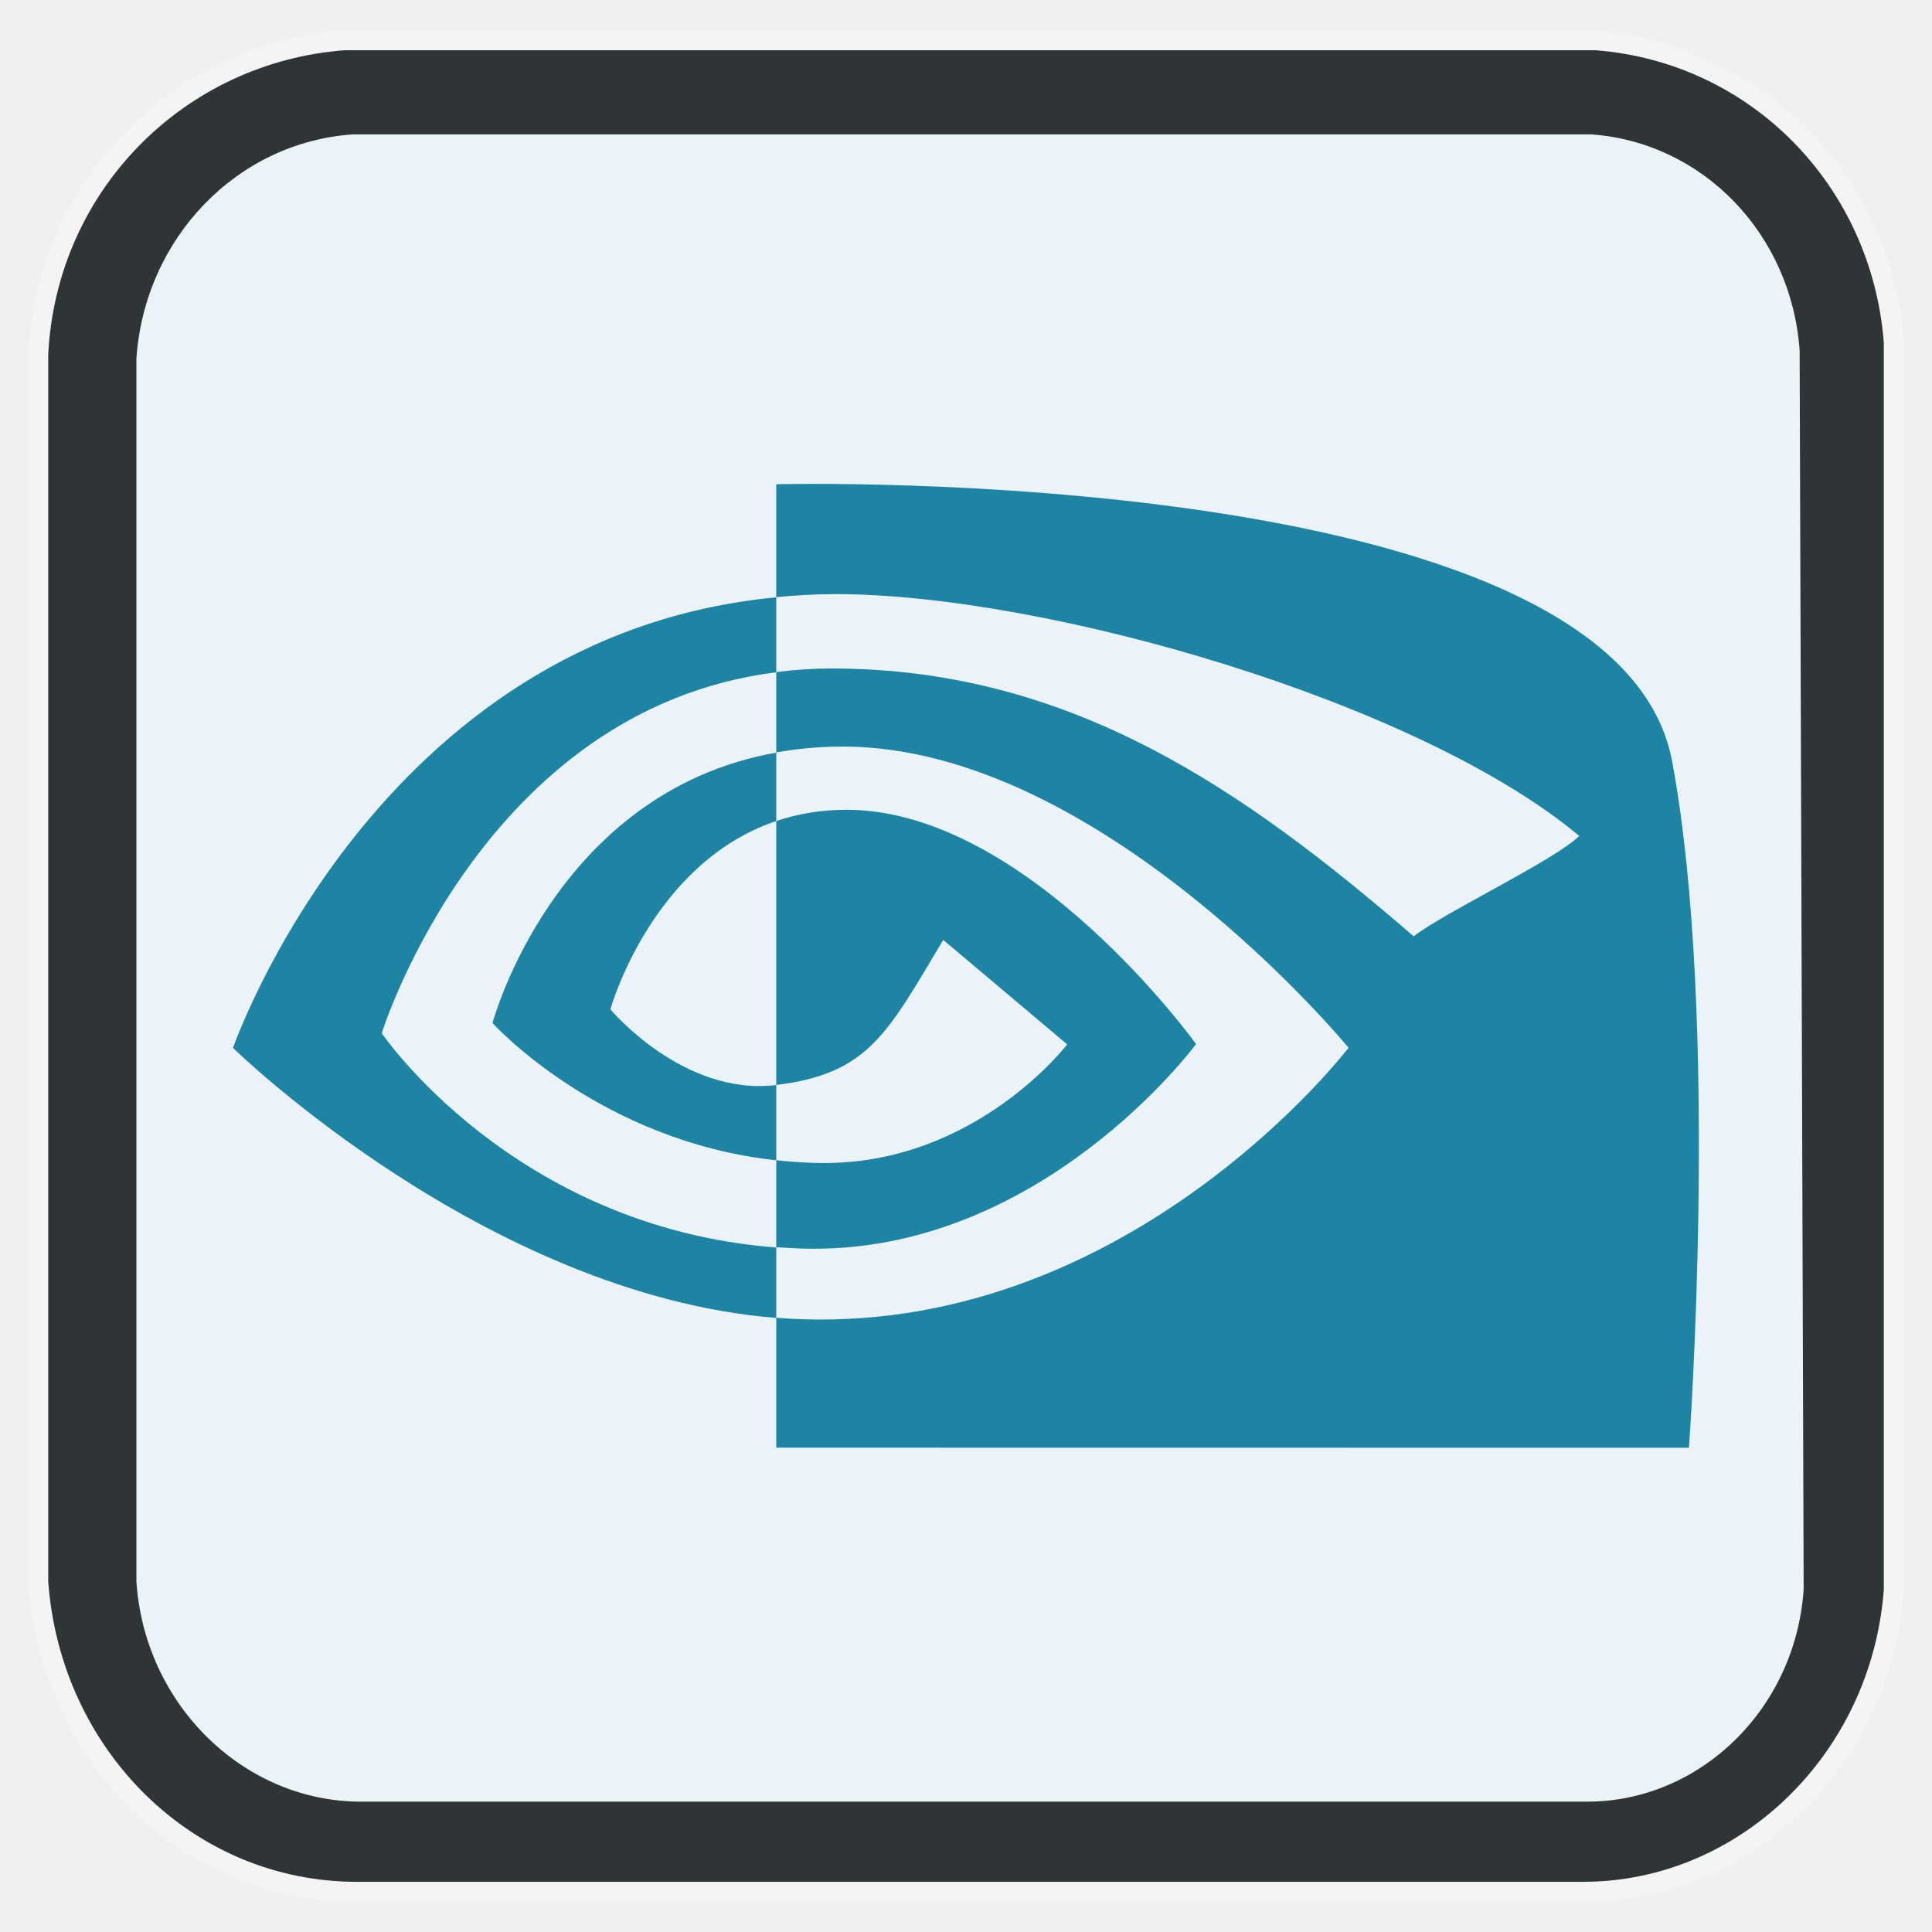
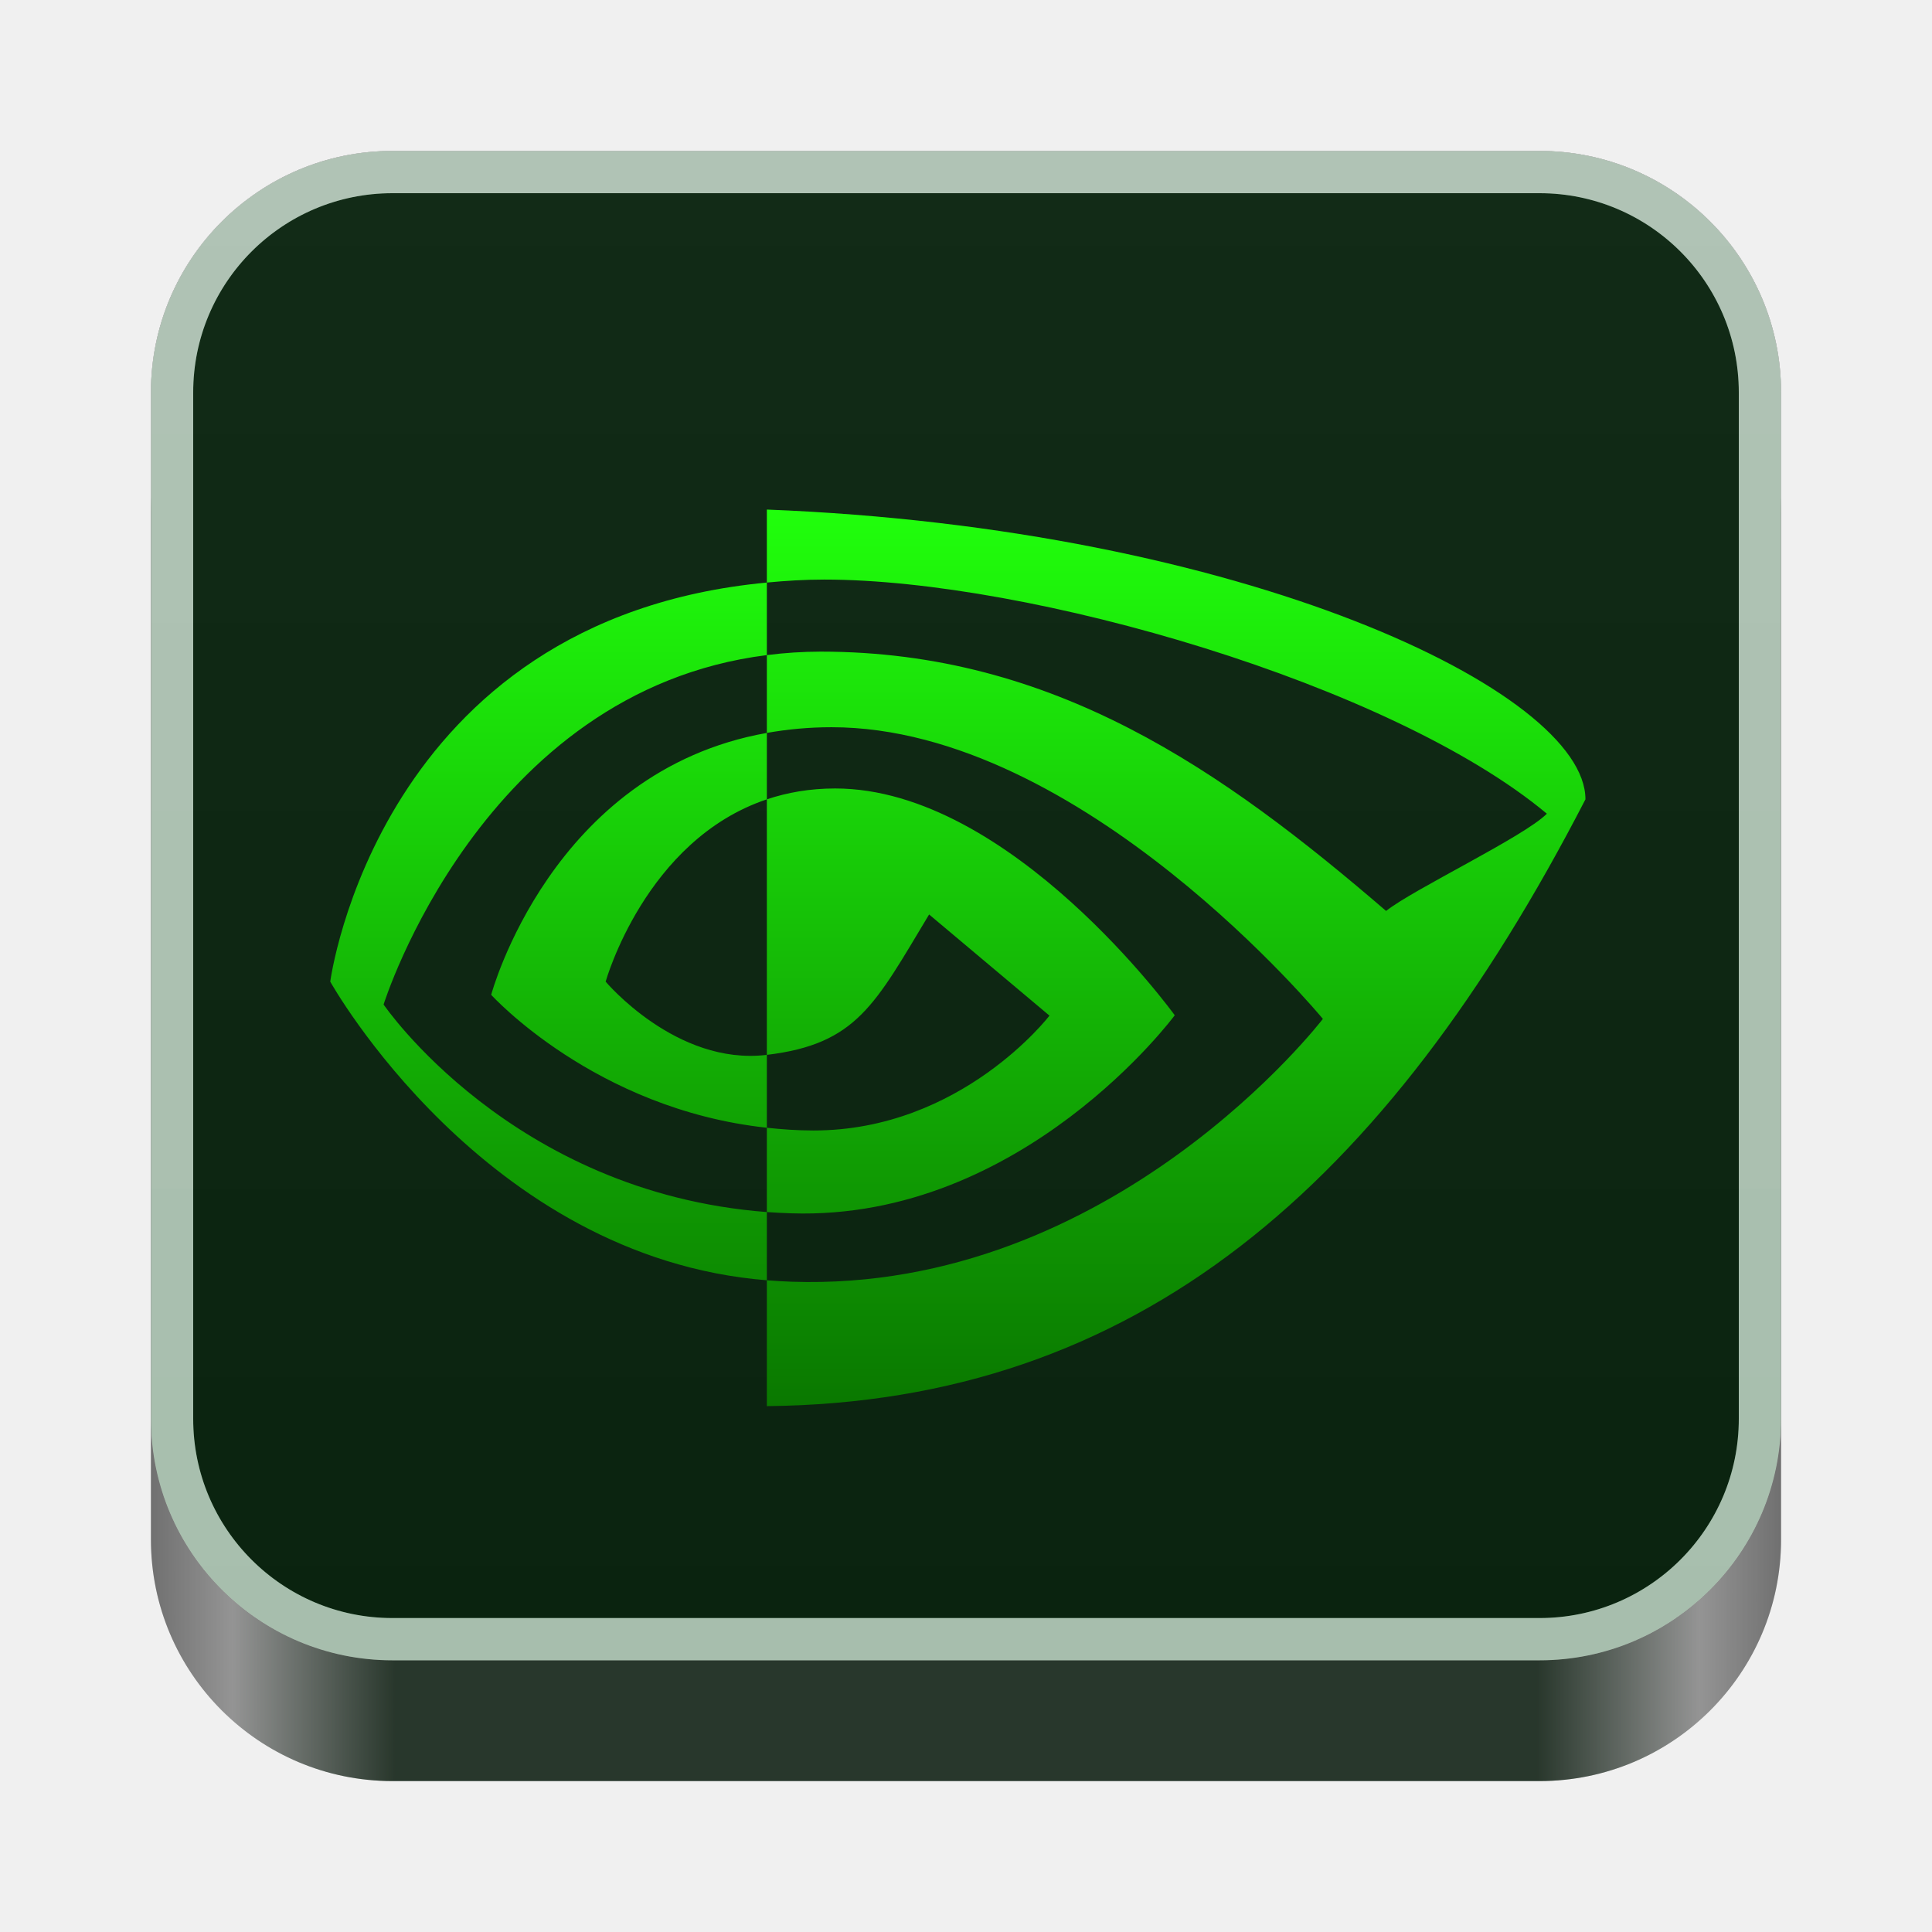
- <svg xmlns="http://www.w3.org/2000/svg" xmlns:xlink="http://www.w3.org/1999/xlink" width="64" height="64" viewBox="0 0 16.933 16.933" version="1.1" id="svg5" xml:space="preserve">
-   <defs id="defs2">
-     <linearGradient id="linearGradient988">
-       <stop style="stop-color:#000000;stop-opacity:1;" offset="0" id="stop984" />
-       <stop style="stop-color:#000000;stop-opacity:0;" offset="1" id="stop986" />
+ <svg xmlns="http://www.w3.org/2000/svg" width="64" height="64" viewBox="0 0 64 64" fill="none">
+   <rect x="5" y="9" width="54" height="50" rx="8" fill="url(#paint0_linear_2689_60604)" />
+   <rect x="5" y="9" width="54" height="50" rx="8" fill="black" fill-opacity="0.3" />
+   <rect x="5" y="5" width="54" height="50" rx="8" fill="url(#paint1_linear_2689_60604)" />
+   <path d="M12.707 33.276C12.707 33.276 16.944 39.506 25.403 40.151V42.411C16.034 41.661 10.94 32.518 10.94 32.518C10.94 32.518 12.515 20.511 25.403 19.298V21.701C15.945 22.887 12.707 33.276 12.707 33.276ZM25.403 26.479V24.279C18.255 25.549 16.271 32.954 16.271 32.954C16.271 32.954 19.703 36.744 25.403 37.358V34.944C25.399 34.944 25.396 34.945 25.392 34.945C22.4 35.303 20.063 32.518 20.063 32.518C20.063 32.518 21.373 27.828 25.403 26.479ZM25.403 46.58V42.411C25.678 42.432 25.953 42.45 26.23 42.459C36.882 42.817 43.822 33.752 43.822 33.752C43.822 33.752 35.851 24.09 27.546 24.09C26.785 24.09 26.072 24.16 25.403 24.279V21.701C25.995 21.625 26.591 21.587 27.188 21.586C34.916 21.586 40.505 25.52 45.916 30.176C46.814 29.46 50.487 27.717 51.242 26.955C46.097 22.661 34.105 19.199 27.306 19.199C26.651 19.199 26.021 19.239 25.403 19.298V16.88C41.169 17.496 52.52 22.9 52.52 26.479C45.916 39.281 37.679 46.456 25.403 46.58ZM25.403 37.358V40.151C25.675 40.17 25.949 40.184 26.23 40.193C33.889 40.433 38.915 33.632 38.915 33.632C38.915 33.632 33.487 26.119 27.667 26.119C26.829 26.119 26.079 26.253 25.403 26.479V34.944C28.385 34.585 28.985 33.272 30.778 30.293L34.765 33.644C34.765 33.644 31.855 37.449 26.948 37.449C26.414 37.449 25.904 37.412 25.403 37.358Z" fill="url(#paint2_linear_2689_60604)" />
+   <rect x="5.7" y="5.7" width="52.6" height="48.6" rx="7.3" stroke="url(#paint3_linear_2689_60604)" stroke-width="1.4" style="mix-blend-mode:soft-light" />
+   <g opacity="0.6">
+     <rect x="5.7" y="5.7" width="52.6" height="48.6" rx="7.3" stroke="url(#paint4_linear_2689_60604)" stroke-width="1.4" style="mix-blend-mode:soft-light" />
+   </g>
+   <defs>
+     <linearGradient id="paint0_linear_2689_60604" x1="5" y1="59" x2="59" y2="59" gradientUnits="userSpaceOnUse">
+       <stop stop-color="#A0A0A0" />
+       <stop offset="0.05" stop-color="#D3D3D3" />
+       <stop offset="0.15" stop-color="#394E3E" />
+       <stop offset="0.85" stop-color="#394E3E" />
+       <stop offset="0.95" stop-color="#D3D3D3" />
+       <stop offset="1" stop-color="#A0A0A0" />
    </linearGradient>
-     <linearGradient xlink:href="#linearGradient988" id="linearGradient990" x1="-46.134" y1="88.356" x2="-20.595" y2="88.356" gradientUnits="userSpaceOnUse" />
-     <linearGradient id="SVGID_00000129901450951144020920000007753056098303935627_" gradientUnits="userSpaceOnUse" x1="-434.028" y1="-74.135" x2="-434.028" y2="-49.801" gradientTransform="matrix(1,0,0,-1,0,-121.5918)">
-       <stop offset="0" style="stop-color:#27AFD9" id="stop80" />
-       <stop offset="1" style="stop-color:#42BDD9" id="stop81" />
+     <linearGradient id="paint1_linear_2689_60604" x1="32" y1="5" x2="32" y2="55" gradientUnits="userSpaceOnUse">
+       <stop stop-color="#122B17" />
+       <stop offset="1" stop-color="#0A230F" />
    </linearGradient>
-     <style id="style4726">.cls-1{fill:none;stroke:#020202;stroke-miterlimit:10;stroke-width:1.91px;}</style>
-     <style id="style10943">.cls-1{fill:none;}</style>
+     <linearGradient id="paint2_linear_2689_60604" x1="31.73" y1="16.88" x2="31.73" y2="46.58" gradientUnits="userSpaceOnUse">
+       <stop stop-color="#20FF0C" />
+       <stop offset="1" stop-color="#0A7800" />
+     </linearGradient>
+     <linearGradient id="paint3_linear_2689_60604" x1="32" y1="1" x2="32" y2="61" gradientUnits="userSpaceOnUse">
+       <stop stop-color="white" />
+       <stop offset="1" stop-color="white" />
+     </linearGradient>
+     <linearGradient id="paint4_linear_2689_60604" x1="32" y1="1" x2="32" y2="61" gradientUnits="userSpaceOnUse">
+       <stop stop-color="white" />
+       <stop offset="1" stop-color="white" />
+     </linearGradient>
  </defs>
-   <g id="layer1" transform="translate(-74.15918,-32.18473)">
-     <g id="g306" transform="matrix(0.9875898,0,0,0.9875898,1.16732,0.6639701)">
-       <g id="g253">
-         <path class="st0" d="m 90.805,46.021 v -11.062 c -0.107,-1.494 -1.245,-2.632 -2.739,-2.774 H 76.969 c -1.529,0.107 -2.739,1.352 -2.81,2.881 v 10.884 0 c 0.107,1.601 1.352,2.845 2.917,2.845 h 10.884 c 1.494,0 2.739,-1.209 2.845,-2.774 z" id="path837" style="opacity:0.3;fill:#ffffff;stroke-width:0.356;enable-background:new" />
-         <path class="st21" d="m 74.728,35.119 v -0.071 c 0.071,-1.245 1.067,-2.241 2.276,-2.348 h 0.071 10.919 0.071 c 1.174,0.071 2.134,1.067 2.205,2.276 v 0.071 10.991 c -0.071,1.245 -1.103,2.241 -2.312,2.241 h -10.884 c -1.245,0 -2.276,-0.996 -2.383,-2.312 v -0.036 z" id="path839" style="fill:#ebf3f8;fill-opacity:1;stroke-width:0.356" />
-         <g id="g843" transform="matrix(0,0.3556824,-0.3556824,0,60.50098,4.797189)">
-           <path class="st2" d="m 85.3,-38.9 h -0.2 c -4.1,-0.2 -7.3,-3.4 -7.6,-7.4 v -0.3 -30.7 -0.2 c 0.3,-3.9 3.4,-6.9 7.3,-7.2 h 0.2 30.9 c 4.1,0.3 7.3,3.6 7.3,7.5 v 30.6 c 0,4.1 -3.3,7.4 -7.5,7.7 h -0.1 z M 85.1,-82.6 H 85 c -2.9,0.2 -5.2,2.4 -5.4,5.2 v 0.1 30.8 c 0.2,2.9 2.6,5.2 5.6,5.4 h 0.1 30.4 c 3.1,-0.2 5.5,-2.7 5.5,-5.6 v -30.6 c 0,-2.8 -2.3,-5.2 -5.3,-5.4 z" id="path841" style="fill:#2f3536" />
-         </g>
-         <path d="m 77.297,41.086 c 0,0 1.168,1.724 3.501,1.902 v 0.625 c -2.584,-0.208 -4.821,-2.396 -4.821,-2.396 0,0 1.267,-3.663 4.821,-3.999 v 0.665 c -2.608,0.328 -3.501,3.203 -3.501,3.203 z m 3.501,-1.881 v -0.609 c -1.971,0.351 -2.518,2.4 -2.518,2.4 0,0 0.946,1.048 2.518,1.218 v -0.668 c -0.001,0 -0.002,3.64e-4 -0.003,3.64e-4 -0.825,0.099 -1.469,-0.672 -1.469,-0.672 0,0 0.361,-1.297 1.472,-1.671 m 0,5.561 v -1.153 c 0.076,0.006 0.152,0.011 0.228,0.013 2.938,0.099 4.851,-2.409 4.851,-2.409 0,0 -2.198,-2.673 -4.488,-2.673 -0.21,0 -0.406,0.019 -0.591,0.052 v -0.713 c 0.163,-0.021 0.328,-0.032 0.492,-0.032 2.131,0 3.672,1.088 5.165,2.377 0.247,-0.198 1.26,-0.68 1.469,-0.891 -1.419,-1.188 -4.726,-2.146 -6.601,-2.146 -0.181,0 -0.354,0.011 -0.525,0.027 v -1.002 c 0,0 7.459,-0.194 7.951,2.461 0.425,2.289 0.149,6.09 0.149,6.09 z m 0,-2.551 v 0.772 c 0.075,0.005 0.151,0.009 0.228,0.012 2.112,0.066 3.498,-1.815 3.498,-1.815 0,0 -1.497,-2.079 -3.102,-2.079 -0.231,0 -0.438,0.037 -0.624,0.1 v 2.342 c 0.822,-0.099 0.988,-0.463 1.482,-1.287 l 1.1,0.927 c 0,0 -0.803,1.053 -2.156,1.053 -0.147,5.4e-5 -0.288,-0.01 -0.426,-0.025" fill="#77b900" id="path865" style="fill:#1d84a4;fill-opacity:1;stroke-width:0.052" />
-       </g>
-     </g>
-   </g>
</svg>
